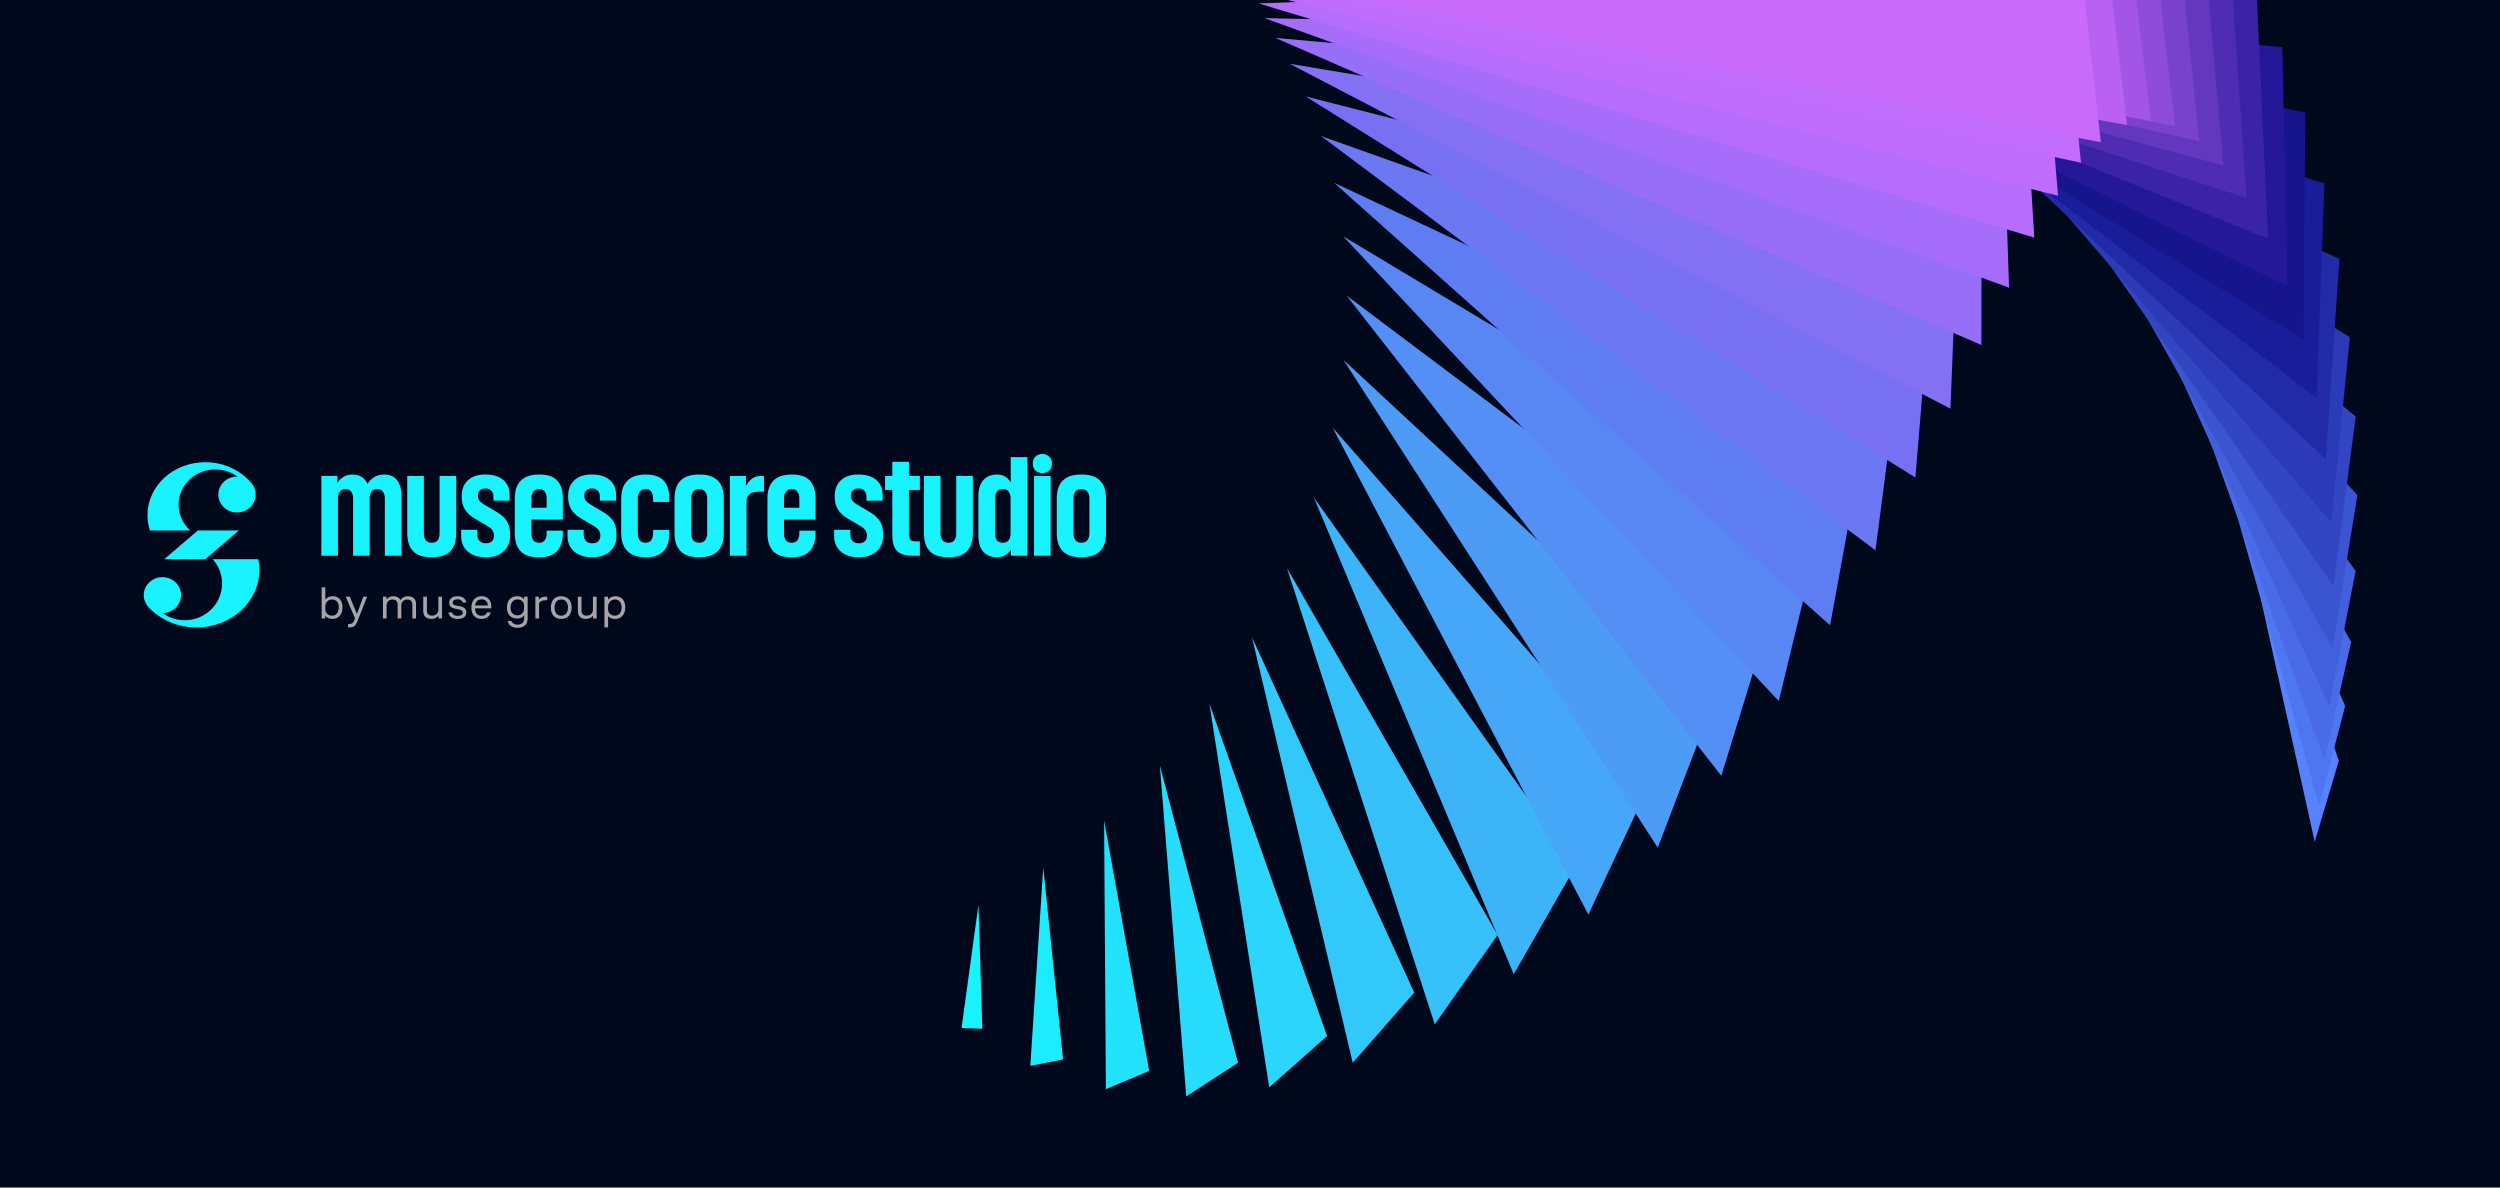
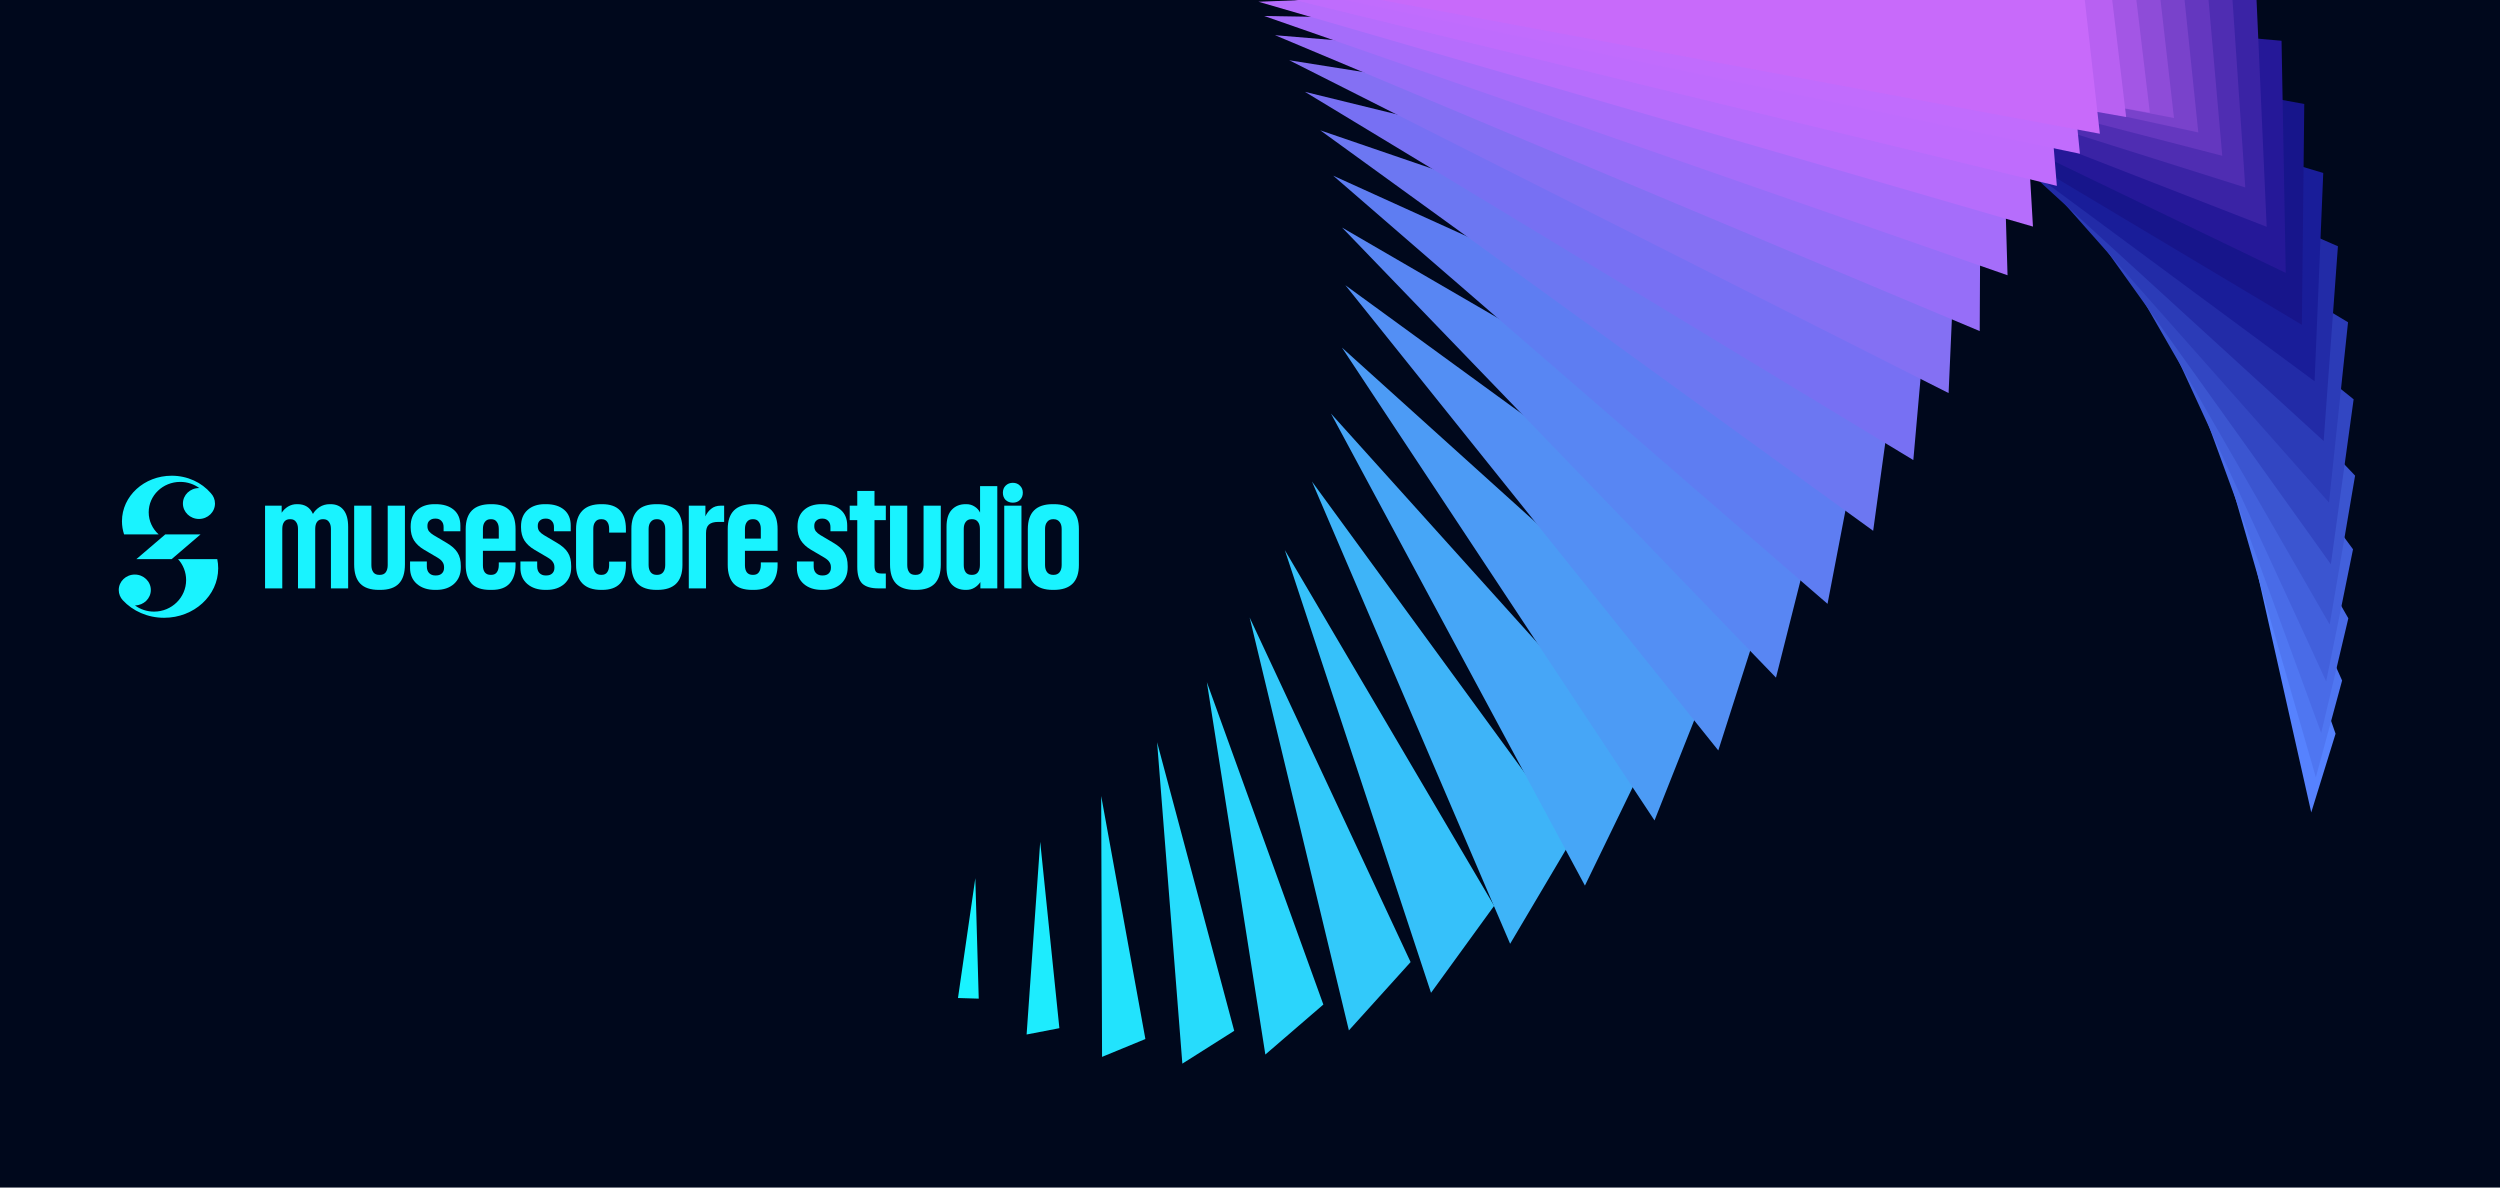
<svg xmlns="http://www.w3.org/2000/svg" width="800" height="380" viewBox="0 0 800 380" fill="none">
-   <g clip-path="url(#clip0_8590_25845)">
+   <g clip-path="url(#clip0_8843_25798)">
    <rect width="800" height="380" fill="#00081C" />
-     <g clip-path="url(#clip1_8590_25845)">
-       <path d="M740.707 269.348L710.15 131.599L748.411 243.448L740.707 269.348Z" fill="#5682FE" />
-       <path d="M742.141 257.799L701.247 113.385L750.443 225.932L742.141 257.799Z" fill="#4F76F1" />
-       <path d="M743.804 243.194L690.735 95.159L752.367 205.439L743.804 243.194Z" fill="#496BE7" />
-       <path d="M745.337 226.197L678.371 77.435L753.79 182.709L745.337 226.197Z" fill="#4260DC" />
-       <path d="M746.399 207.461L664.01 60.681L754.368 158.441L746.399 207.461Z" fill="#3B55D0" />
-       <path d="M746.714 187.62L647.62 45.32L753.819 133.298L746.714 187.62Z" fill="#3246C2" />
-       <path d="M746.053 167.281L629.301 31.683L751.939 107.906L746.053 167.281Z" fill="#2B3BB7" />
-       <path d="M459.122 327.791L411.821 181.773L479.233 299.204L459.122 327.791Z" fill="#36C1FA" />
-       <path d="M484.395 311.732L420.441 159.224L504.257 277.068L484.395 311.732Z" fill="#3EB4F8" />
-       <path d="M432.87 340.082L400.638 203.948L452.554 317.64L432.87 340.082Z" fill="#32C9FA" />
-       <path d="M508.276 292.645L426.441 136.84L527.298 252.077L508.276 292.645Z" fill="#46A6F7" />
-       <path d="M744.271 147.002L609.286 20.006L748.616 82.855L744.271 147.002Z" fill="#222BA7" />
-       <path d="M406.154 347.94L387.01 225.191L424.668 331.533L406.154 347.94Z" fill="#2BD5FC" />
-       <path d="M530.479 271.252L429.879 115.132L548.154 225.008L530.479 271.252Z" fill="#4C9BF5" />
-       <path d="M550.819 248.264L430.905 94.576L566.711 196.597L550.819 248.264Z" fill="#538FF4" />
-       <path d="M379.596 350.843L371.15 244.925L396.161 340.091L379.596 350.843Z" fill="#27DCFC" />
-       <path d="M741.299 127.314L587.928 10.412L743.835 58.695L741.299 127.314Z" fill="#191D99" />
-       <path d="M569.203 224.341L429.785 75.58L582.951 167.509L569.203 224.341Z" fill="#5886F3" />
-       <path d="M737.162 108.692L565.692 2.91L737.682 35.948L737.162 108.692Z" fill="#17158B" />
-       <path d="M585.623 200.093L426.888 58.482L596.935 138.372L585.623 200.093Z" fill="#5E7DF2" />
-       <path d="M353.881 348.527L353.313 262.585L367.734 342.693L353.881 348.527Z" fill="#22E3FD" />
-       <path d="M600.152 176.081L422.691 43.521L608.8 109.756L600.152 176.081Z" fill="#6C77F2" />
-       <path d="M731.938 91.584L543.101 -2.621L730.336 15.092L731.938 91.584Z" fill="#251898" />
-       <path d="M329.703 341.07L333.84 277.61L340.188 339.024L329.703 341.07Z" fill="#1DECFE" />
-       <path d="M612.928 152.82L417.749 30.828L618.761 82.207L612.928 152.82Z" fill="#7770F3" />
-       <path d="M725.783 76.368L520.731 -6.381L722.051 -3.442L725.783 76.368Z" fill="#3A23A5" />
-       <path d="M624.14 130.785L412.678 20.403L627.103 56.231L624.14 130.785Z" fill="#8470F3" />
-       <path d="M307.693 328.975L313.108 289.503L314.336 329.202L307.693 328.975Z" fill="#19F3FF" />
-       <path d="M718.892 63.386L499.142 -8.658L713.134 -19.282L718.892 63.386Z" fill="#4F2DB2" />
-       <path d="M634.036 110.398L408.097 12.131L634.155 32.301L634.036 110.398Z" fill="#966EF8" />
-       <path d="M711.487 52.922L478.873 -9.763L703.919 -32.103L711.487 52.922Z" fill="#6437BF" />
-       <path d="M642.881 92.04L404.609 5.792L640.297 10.828L642.881 92.04Z" fill="#A56DFA" />
-       <path d="M703.792 45.209L460.406 -10.011L694.745 -41.651L703.792 45.209Z" fill="#7942CB" />
-       <path d="M650.965 76.034L402.763 1.091L645.919 -7.814L650.965 76.034Z" fill="#B66DFC" />
-       <path d="M695.996 40.417L444.14 -9.666L685.911 -47.724L695.996 40.417Z" fill="#8E4CD8" />
-       <path d="M658.566 62.645L403.015 -2.316L651.406 -23.32L658.566 62.645Z" fill="#BF6CFD" />
-       <path d="M688.26 38.669L430.38 -8.929L677.64 -50.187L688.26 38.669Z" fill="#A356E5" />
-       <path d="M665.923 52.09L405.722 -4.76L657.092 -35.455L665.923 52.09Z" fill="#C16CFD" />
-       <path d="M680.674 40.034L419.339 -7.892L670.078 -48.964L680.674 40.034Z" fill="#B861F2" />
-       <path d="M672.278 45.521L410.153 -5.546L662.283 -43.041L672.278 45.521Z" fill="#C86AFA" />
+     <path d="M39.707 171.008C39.264 169.672 39.027 168.253 39.027 166.785C39.027 158.746 46.151 152.23 54.94 152.23C60.014 152.23 64.534 154.402 67.448 157.785H67.448C68.286 158.665 68.797 159.837 68.797 161.125C68.797 163.854 66.499 166.067 63.664 166.067C60.83 166.067 58.532 163.854 58.532 161.125C58.532 158.396 60.83 156.183 63.664 156.183C63.704 156.183 63.743 156.184 63.782 156.184C62.087 154.943 59.971 154.207 57.677 154.207C52.103 154.207 47.584 158.557 47.584 163.924C47.584 166.718 48.808 169.236 50.768 171.008H39.707Z" fill="#19F3FF" />
+     <path d="M69.824 181.863C69.824 180.856 69.721 179.87 69.525 178.915H56.972C58.581 180.698 59.559 183.045 59.559 185.617C59.559 191.195 54.962 195.716 49.293 195.716C47.008 195.716 44.897 194.982 43.191 193.74C45.999 193.71 48.266 191.509 48.266 188.798C48.266 186.069 45.968 183.857 43.133 183.857C40.298 183.857 38 186.069 38 188.798C38 190.06 38.491 191.211 39.299 192.084C42.474 195.515 47.217 197.693 52.516 197.693C62.075 197.693 69.824 190.606 69.824 181.863Z" fill="#19F3FF" />
+     <path d="M64.178 171.008H52.885L43.646 178.915H54.938L64.178 171.008Z" fill="#19F3FF" />
+     <path d="M84.818 161.815H90.136V164.077C90.652 163.275 91.329 162.617 92.167 162.104C93.037 161.59 93.972 161.334 94.971 161.334H95.213C97.566 161.334 99.209 162.377 100.144 164.462C100.627 163.596 101.337 162.858 102.271 162.248C103.238 161.639 104.318 161.334 105.51 161.334H105.752C107.557 161.334 108.943 161.943 109.91 163.163C110.909 164.382 111.409 166.195 111.409 168.601V188.285H105.897V169.275C105.897 168.312 105.688 167.558 105.269 167.013C104.882 166.435 104.286 166.146 103.48 166.146H103.286C102.481 166.146 101.868 166.435 101.449 167.013C101.063 167.558 100.869 168.312 100.869 169.275V188.285H95.358V169.275C95.358 168.312 95.148 167.558 94.729 167.013C94.343 166.435 93.746 166.146 92.941 166.146H92.747C91.941 166.146 91.329 166.435 90.91 167.013C90.523 167.558 90.33 168.312 90.33 169.275V188.285H84.818V161.815Z" fill="#19F3FF" />
+     <path d="M121.261 188.766C118.554 188.766 116.556 188.093 115.266 186.745C113.977 185.397 113.333 183.36 113.333 180.633V161.815H118.844V180.825C118.844 181.788 119.054 182.558 119.473 183.135C119.892 183.681 120.504 183.954 121.31 183.954H121.6C122.406 183.954 123.018 183.681 123.437 183.135C123.856 182.558 124.065 181.788 124.065 180.825V161.815H129.577V180.633C129.577 183.36 128.932 185.397 127.643 186.745C126.354 188.093 124.355 188.766 121.648 188.766H121.261Z" fill="#19F3FF" />
+     <path d="M139.196 188.766C136.844 188.766 134.926 188.141 133.443 186.889C131.961 185.606 131.219 183.905 131.219 181.788V179.67H136.586V181.258C136.586 182.157 136.828 182.863 137.311 183.376C137.827 183.889 138.471 184.146 139.245 184.146H139.535C140.308 184.146 140.921 183.938 141.372 183.52C141.856 183.071 142.097 182.478 142.097 181.74V181.499C142.097 180.857 141.936 180.312 141.614 179.863C141.324 179.381 140.776 178.9 139.97 178.419L135.716 175.916C134.297 175.082 133.218 174.087 132.476 172.932C131.767 171.777 131.413 170.382 131.413 168.745V168.408C131.413 166.195 132.106 164.462 133.492 163.211C134.878 161.959 136.715 161.334 139.003 161.334H139.438C141.856 161.334 143.773 161.927 145.191 163.114C146.61 164.302 147.319 166.002 147.319 168.216V169.997H141.952V168.649C141.952 167.815 141.71 167.157 141.227 166.676C140.776 166.195 140.18 165.954 139.438 165.954H139.245C138.504 165.954 137.907 166.163 137.456 166.58C137.005 166.965 136.779 167.51 136.779 168.216V168.457C136.779 169.034 136.94 169.547 137.263 169.997C137.617 170.446 138.117 170.863 138.761 171.248L142.822 173.654C144.531 174.649 145.723 175.708 146.4 176.831C147.109 177.922 147.464 179.365 147.464 181.162V181.595C147.464 183.777 146.738 185.526 145.288 186.841C143.838 188.125 141.952 188.766 139.632 188.766H139.196Z" fill="#19F3FF" />
+     <path d="M156.855 188.766C154.148 188.766 152.166 188.093 150.909 186.745C149.652 185.365 149.023 183.376 149.023 180.777V169.323C149.023 163.997 151.698 161.334 157.049 161.334H157.387C162.447 161.334 164.977 163.997 164.977 169.323V176.253H154.535V180.922C154.535 181.884 154.744 182.638 155.163 183.184C155.582 183.697 156.194 183.954 157 183.954H157.194C157.999 183.954 158.596 183.681 158.982 183.135C159.401 182.558 159.611 181.788 159.611 180.825V179.959H164.977V180.777C164.977 183.312 164.349 185.285 163.092 186.697C161.867 188.076 159.965 188.766 157.387 188.766H156.855ZM159.611 172.355V169.275C159.611 168.312 159.401 167.558 158.982 167.013C158.596 166.435 157.999 166.146 157.194 166.146H157C156.194 166.146 155.582 166.435 155.163 167.013C154.744 167.558 154.535 168.312 154.535 169.275V172.355H159.611Z" fill="#19F3FF" />
+     <path d="M174.512 188.766C172.159 188.766 170.241 188.141 168.758 186.889C167.276 185.606 166.535 183.905 166.535 181.788V179.67H171.901V181.258C171.901 182.157 172.143 182.863 172.626 183.376C173.142 183.889 173.786 184.146 174.56 184.146H174.85C175.624 184.146 176.236 183.938 176.687 183.52C177.171 183.071 177.412 182.478 177.412 181.74V181.499C177.412 180.857 177.251 180.312 176.929 179.863C176.639 179.381 176.091 178.9 175.285 178.419L171.031 175.916C169.613 175.082 168.533 174.087 167.792 172.932C167.082 171.777 166.728 170.382 166.728 168.745V168.408C166.728 166.195 167.421 164.462 168.807 163.211C170.193 161.959 172.03 161.334 174.318 161.334H174.753C177.171 161.334 179.088 161.927 180.507 163.114C181.925 164.302 182.634 166.002 182.634 168.216V169.997H177.267V168.649C177.267 167.815 177.026 167.157 176.542 166.676C176.091 166.195 175.495 165.954 174.753 165.954H174.56C173.819 165.954 173.222 166.163 172.771 166.58C172.32 166.965 172.094 167.51 172.094 168.216V168.457C172.094 169.034 172.255 169.547 172.578 169.997C172.932 170.446 173.432 170.863 174.077 171.248L178.138 173.654C179.846 174.649 181.038 175.708 181.715 176.831C182.424 177.922 182.779 179.365 182.779 181.162V181.595C182.779 183.777 182.054 185.526 180.603 186.841C179.153 188.125 177.267 188.766 174.947 188.766H174.512Z" fill="#19F3FF" />
+     <path d="M192.364 188.766C189.721 188.766 187.723 188.076 186.369 186.697C185.015 185.317 184.338 183.344 184.338 180.777V169.323C184.338 166.756 185.015 164.783 186.369 163.403C187.723 162.024 189.721 161.334 192.364 161.334H192.702C197.762 161.334 200.292 163.997 200.292 169.323V170.43H194.926V169.275C194.926 168.28 194.717 167.51 194.298 166.965C193.911 166.419 193.315 166.146 192.509 166.146H192.315C191.51 166.146 190.897 166.435 190.478 167.013C190.059 167.558 189.85 168.312 189.85 169.275V180.825C189.85 181.788 190.059 182.558 190.478 183.135C190.897 183.681 191.51 183.954 192.315 183.954H192.509C193.315 183.954 193.911 183.681 194.298 183.135C194.717 182.558 194.926 181.788 194.926 180.825V179.718H200.292V180.777C200.292 186.103 197.762 188.766 192.702 188.766H192.364Z" fill="#19F3FF" />
+     <path d="M210.069 188.766C204.718 188.766 202.043 186.103 202.043 180.777V169.323C202.043 163.997 204.702 161.334 210.02 161.334H210.407C215.725 161.334 218.384 163.997 218.384 169.323V180.777C218.384 186.103 215.709 188.766 210.359 188.766H210.069ZM207.555 180.825C207.555 181.788 207.78 182.558 208.231 183.135C208.683 183.681 209.311 183.954 210.117 183.954H210.31C211.116 183.954 211.745 183.681 212.196 183.135C212.647 182.558 212.873 181.788 212.873 180.825V169.275C212.873 168.312 212.647 167.558 212.196 167.013C211.745 166.435 211.116 166.146 210.31 166.146H210.117C209.311 166.146 208.683 166.435 208.231 167.013C207.78 167.558 207.555 168.312 207.555 169.275V180.825Z" fill="#19F3FF" />
+     <path d="M220.413 161.815H225.731V165.232C226.15 164.27 226.763 163.467 227.569 162.826C228.374 162.152 229.406 161.815 230.663 161.815H231.726V167.013H229.841C228.487 167.013 227.488 167.302 226.843 167.879C226.231 168.425 225.925 169.339 225.925 170.622V188.285H220.413V161.815Z" fill="#19F3FF" />
+     <path d="M240.705 188.766C237.998 188.766 236.016 188.093 234.759 186.745C233.502 185.365 232.873 183.376 232.873 180.777V169.323C232.873 163.997 235.548 161.334 240.898 161.334H241.237C246.297 161.334 248.827 163.997 248.827 169.323V176.253H238.384V180.922C238.384 181.884 238.594 182.638 239.013 183.184C239.432 183.697 240.044 183.954 240.85 183.954H241.043C241.849 183.954 242.446 183.681 242.832 183.135C243.251 182.558 243.461 181.788 243.461 180.825V179.959H248.827V180.777C248.827 183.312 248.199 185.285 246.942 186.697C245.717 188.076 243.815 188.766 241.237 188.766H240.705ZM243.461 172.355V169.275C243.461 168.312 243.251 167.558 242.832 167.013C242.446 166.435 241.849 166.146 241.043 166.146H240.85C240.044 166.146 239.432 166.435 239.013 167.013C238.594 167.558 238.384 168.312 238.384 169.275V172.355H243.461Z" fill="#19F3FF" />
+     <path d="M262.988 188.766C260.635 188.766 258.718 188.141 257.235 186.889C255.753 185.606 255.011 183.905 255.011 181.788V179.67H260.378V181.258C260.378 182.157 260.619 182.863 261.103 183.376C261.619 183.889 262.263 184.146 263.037 184.146H263.327C264.1 184.146 264.713 183.938 265.164 183.52C265.647 183.071 265.889 182.478 265.889 181.74V181.499C265.889 180.857 265.728 180.312 265.406 179.863C265.116 179.381 264.568 178.9 263.762 178.419L259.507 175.916C258.089 175.082 257.01 174.087 256.268 172.932C255.559 171.777 255.205 170.382 255.205 168.745V168.408C255.205 166.195 255.898 164.462 257.284 163.211C258.669 161.959 260.507 161.334 262.795 161.334H263.23C265.647 161.334 267.565 161.927 268.983 163.114C270.401 164.302 271.11 166.002 271.11 168.216V169.997H265.744V168.649C265.744 167.815 265.502 167.157 265.019 166.676C264.568 166.195 263.971 165.954 263.23 165.954H263.037C262.295 165.954 261.699 166.163 261.248 166.58C260.797 166.965 260.571 167.51 260.571 168.216V168.457C260.571 169.034 260.732 169.547 261.055 169.997C261.409 170.446 261.909 170.863 262.553 171.248L266.614 173.654C268.323 174.649 269.515 175.708 270.192 176.831C270.901 177.922 271.255 179.365 271.255 181.162V181.595C271.255 183.777 270.53 185.526 269.08 186.841C267.63 188.125 265.744 188.766 263.423 188.766H262.988Z" fill="#19F3FF" />
+     <path d="M281.093 188.285C278.741 188.285 277.016 187.772 275.92 186.745C274.857 185.686 274.325 183.889 274.325 181.355V166.435H271.908V161.815H274.325V157.099H279.837V161.815H283.462V166.435H279.837V181.018C279.837 181.948 279.998 182.606 280.32 182.991C280.642 183.344 281.206 183.52 282.012 183.52H283.462V188.285H281.093Z" fill="#19F3FF" />
+     <path d="M292.738 188.766C290.031 188.766 288.032 188.093 286.743 186.745C285.454 185.397 284.809 183.36 284.809 180.633V161.815H290.321V180.825C290.321 181.788 290.53 182.558 290.949 183.135C291.368 183.681 291.981 183.954 292.786 183.954H293.076C293.882 183.954 294.495 183.681 294.914 183.135C295.333 182.558 295.542 181.788 295.542 180.825V161.815H301.054V180.633C301.054 183.36 300.409 185.397 299.12 186.745C297.83 188.093 295.832 188.766 293.125 188.766H292.738Z" fill="#19F3FF" />
+     <path d="M308.981 188.766C307.144 188.766 305.661 188.173 304.533 186.986C303.437 185.766 302.89 183.954 302.89 181.547V168.553C302.89 166.146 303.437 164.35 304.533 163.163C305.661 161.943 307.144 161.334 308.981 161.334H309.223C310.222 161.334 311.108 161.59 311.882 162.104C312.655 162.585 313.236 163.227 313.622 164.029V155.558H319.134V188.285H313.719V186.264C313.203 187.034 312.559 187.643 311.785 188.093C311.044 188.542 310.19 188.766 309.223 188.766H308.981ZM308.401 180.825C308.401 181.788 308.61 182.558 309.029 183.135C309.448 183.681 310.061 183.954 310.867 183.954H311.108C311.914 183.954 312.526 183.681 312.945 183.135C313.364 182.558 313.574 181.788 313.574 180.825V169.275C313.574 168.312 313.364 167.558 312.945 167.013C312.526 166.435 311.914 166.146 311.108 166.146H310.867C310.061 166.146 309.448 166.435 309.029 167.013C308.61 167.558 308.401 168.312 308.401 169.275V180.825Z" fill="#19F3FF" />
+     <path d="M321.357 161.815H326.868V188.285H321.357V161.815ZM320.921 157.676C320.921 156.746 321.211 155.992 321.792 155.414C322.404 154.805 323.178 154.5 324.112 154.5C325.047 154.5 325.804 154.805 326.384 155.414C326.997 155.992 327.303 156.746 327.303 157.676C327.303 158.607 326.997 159.377 326.384 159.986C325.804 160.564 325.047 160.852 324.112 160.852C323.178 160.852 322.404 160.564 321.792 159.986C321.211 159.377 320.921 158.607 320.921 157.676Z" fill="#19F3FF" />
+     <path d="M336.929 188.766C331.579 188.766 328.904 186.103 328.904 180.777V169.323C328.904 163.997 331.563 161.334 336.881 161.334H337.268C342.586 161.334 345.245 163.997 345.245 169.323V180.777C345.245 186.103 342.57 188.766 337.219 188.766H336.929ZM334.415 180.825C334.415 181.788 334.641 182.558 335.092 183.135C335.543 183.681 336.172 183.954 336.978 183.954H337.171C337.977 183.954 338.605 183.681 339.056 183.135C339.508 182.558 339.733 181.788 339.733 180.825V169.275C339.733 168.312 339.508 167.558 339.056 167.013C338.605 166.435 337.977 166.146 337.171 166.146H336.978C336.172 166.146 335.543 166.435 335.092 167.013C334.641 167.558 334.415 168.312 334.415 169.275V180.825Z" fill="#19F3FF" />
+     <g clip-path="url(#clip1_8843_25798)">
+       <path d="M739.596 259.977L709.519 126.279L747.384 234.793L739.596 259.977Z" fill="#5682FE" />
+       <path d="M741.067 248.753L700.681 108.617L749.474 217.771L741.067 248.753Z" fill="#4F76F1" />
+       <path d="M742.781 234.562L690.237 90.949L751.468 197.86L742.781 234.562Z" fill="#496BE7" />
+       <path d="M744.37 218.046L677.938 73.775L752.967 175.776L744.37 218.046Z" fill="#4260DC" />
+       <path d="M745.497 199.843L663.64 57.55L753.629 152.201L745.497 199.843Z" fill="#3B55D0" />
+       <path d="M745.877 180.57L647.306 42.685L753.163 127.781L745.877 180.57Z" fill="#3246C2" />
+       <path d="M745.286 160.816L629.042 29.502L751.371 103.123L745.286 160.816Z" fill="#2B3BB7" />
+       <path d="M457.925 317.703L411.14 176.03L478.125 289.866L457.925 317.703Z" fill="#36C1FA" />
+       <path d="M483.242 302.018L419.833 154.098L503.214 268.28L483.242 302.018Z" fill="#3EB4F8" />
+       <path d="M431.642 329.73L399.885 197.608L451.394 307.864L431.642 329.73Z" fill="#32C9FA" />
+       <path d="M507.178 283.396L425.906 132.335L526.331 243.926L507.178 283.396Z" fill="#46A6F7" />
+       <path d="M743.574 141.125L609.076 18.227L748.136 78.801L743.574 141.125Z" fill="#222BA7" />
+       <path d="M404.91 337.454L386.191 218.288L423.473 321.454L404.91 337.454Z" fill="#2BD5FC" />
+       <path d="M529.446 262.542L429.418 111.238L547.271 217.562L529.446 262.542Z" fill="#4C9BF5" />
+       <path d="M549.856 240.143L430.514 91.267L565.917 189.903L549.856 240.143Z" fill="#538FF4" />
+       <path d="M378.352 340.365L370.27 237.511L394.947 329.865L378.352 340.365Z" fill="#27DCFC" />
+       <path d="M740.67 122.011L587.759 8.981L743.439 55.349L740.67 122.011Z" fill="#191D99" />
+       <path d="M568.315 216.843L429.459 72.819L582.25 161.592L568.315 216.843Z" fill="#5886F3" />
+       <path d="M736.599 103.937L565.559 1.77L737.366 33.275L736.599 103.937Z" fill="#17158B" />
+       <path d="M584.809 193.234L426.619 56.221L596.326 133.243L584.809 193.234Z" fill="#5E7DF2" />
+       <path d="M352.656 338.203L352.381 254.725L366.524 332.488L352.656 338.203Z" fill="#22E3FD" />
+       <path d="M599.413 169.86L422.475 41.703L608.284 105.407L599.413 169.86Z" fill="#6C77F2" />
+       <path d="M731.437 87.337L542.996 -3.526L730.095 13.042L731.437 87.337Z" fill="#251898" />
+       <path d="M328.514 331.042L332.865 269.386L339.001 329.018L328.514 331.042Z" fill="#1DECFE" />
+       <path d="M612.264 147.223L417.579 29.39L618.335 78.613L612.264 147.223Z" fill="#7770F3" />
+       <path d="M725.333 72.578L520.647 -7.102L721.875 -4.932L725.333 72.578Z" fill="#3A23A5" />
+       <path d="M623.549 125.781L412.547 19.282L626.764 53.353L623.549 125.781Z" fill="#8470F3" />
+       <path d="M306.554 319.368L312.101 281.009L313.194 319.566L306.554 319.368Z" fill="#19F3FF" />
+       <path d="M718.49 59.991L499.073 -9.241L713.015 -20.288L718.49 59.991Z" fill="#4F2DB2" />
+       <path d="M633.509 105.944L407.995 11.262L633.893 30.085L633.509 105.944Z" fill="#966EF8" />
+       <path d="M711.124 49.852L478.817 -10.245L703.848 -32.71L711.124 49.852Z" fill="#6437BF" />
+       <path d="M642.412 88.083L404.53 5.117L640.106 9.207L642.412 88.083Z" fill="#A56DFA" />
+       <path d="M703.458 42.387L460.359 -10.423L694.711 -41.954L703.458 42.387Z" fill="#7942CB" />
+       <path d="M650.547 72.508L402.7 0.557L645.789 -8.92L650.547 72.508Z" fill="#B66DFC" />
+       <path d="M695.679 37.759L444.096 -10.033L685.899 -47.823L695.679 37.759Z" fill="#8E4CD8" />
+       <path d="M658.19 59.477L402.962 -2.753L651.324 -24.001L658.19 59.477Z" fill="#BF6CFD" />
+       <path d="M687.953 36.087L430.339 -9.27L677.64 -50.187L687.953 36.087Z" fill="#A356E5" />
+       <path d="M665.579 49.199L405.677 -5.136L657.05 -35.807L665.579 49.199Z" fill="#C16CFD" />
+       <path d="M680.367 37.438L419.301 -8.225L670.078 -48.973L680.367 37.438Z" fill="#B861F2" />
+       <path d="M671.956 42.796L410.111 -5.915L662.266 -43.193L671.956 42.796Z" fill="#C86AFA" />
    </g>
-     <path d="M47.985 169.744C47.47 168.19 47.194 166.541 47.194 164.833C47.194 155.487 55.478 147.91 65.698 147.91C71.598 147.91 76.853 150.435 80.241 154.369H80.241C81.216 155.392 81.81 156.755 81.81 158.252C81.81 161.426 79.138 163.998 75.842 163.998C72.546 163.998 69.874 161.426 69.874 158.252C69.874 155.079 72.546 152.506 75.842 152.506C75.887 152.506 75.933 152.507 75.978 152.508C74.007 151.065 71.547 150.208 68.88 150.208C62.398 150.208 57.144 155.267 57.144 161.507C57.144 164.755 58.567 167.683 60.846 169.744H47.985Z" fill="#19F3FF" />
-     <path d="M83.004 182.366C83.004 181.195 82.884 180.049 82.656 178.938H68.061C69.931 181.011 71.067 183.74 71.067 186.731C71.067 193.216 65.723 198.474 59.131 198.474C56.474 198.474 54.019 197.62 52.036 196.175C55.301 196.141 57.937 193.582 57.937 190.43C57.937 187.256 55.265 184.684 51.968 184.684C48.672 184.684 46 187.256 46 190.43C46 191.897 46.571 193.235 47.51 194.25C51.202 198.24 56.717 200.772 62.879 200.772C73.994 200.772 83.004 192.532 83.004 182.366Z" fill="#19F3FF" />
-     <path d="M76.439 169.744H63.308L52.565 178.938H65.695L76.439 169.744Z" fill="#19F3FF" />
-     <path d="M102.826 152.32H107.954V154.501C108.451 153.727 109.104 153.093 109.912 152.598C110.751 152.103 111.652 151.856 112.615 151.856H112.848C115.117 151.856 116.702 152.861 117.603 154.872C118.069 154.037 118.753 153.325 119.654 152.737C120.586 152.15 121.627 151.856 122.777 151.856H123.01C124.75 151.856 126.087 152.444 127.019 153.619C127.982 154.795 128.464 156.543 128.464 158.863V177.842H123.15V159.512C123.15 158.584 122.948 157.857 122.544 157.331C122.171 156.775 121.596 156.496 120.819 156.496H120.633C119.856 156.496 119.265 156.775 118.861 157.331C118.489 157.857 118.302 158.584 118.302 159.512V177.842H112.988V159.512C112.988 158.584 112.786 157.857 112.382 157.331C112.009 156.775 111.434 156.496 110.657 156.496H110.471C109.694 156.496 109.104 156.775 108.7 157.331C108.327 157.857 108.14 158.584 108.14 159.512V177.842H102.826V152.32Z" fill="#19F3FF" />
-     <path d="M137.964 178.306C135.353 178.306 133.427 177.656 132.184 176.357C130.941 175.058 130.319 173.093 130.319 170.464V152.32H135.633V170.649C135.633 171.577 135.835 172.32 136.239 172.877C136.643 173.402 137.234 173.665 138.01 173.665H138.29C139.067 173.665 139.658 173.402 140.061 172.877C140.465 172.32 140.667 171.577 140.667 170.649V152.32H145.982V170.464C145.982 173.093 145.36 175.058 144.117 176.357C142.874 177.656 140.947 178.306 138.337 178.306H137.964Z" fill="#19F3FF" />
-     <path d="M155.257 178.306C152.988 178.306 151.139 177.703 149.71 176.496C148.28 175.259 147.565 173.619 147.565 171.577V169.536H152.739V171.067C152.739 171.933 152.973 172.614 153.439 173.109C153.936 173.604 154.557 173.851 155.303 173.851H155.583C156.329 173.851 156.919 173.65 157.354 173.248C157.82 172.815 158.054 172.242 158.054 171.531V171.299C158.054 170.68 157.898 170.154 157.587 169.721C157.308 169.257 156.779 168.793 156.002 168.329L151.9 165.916C150.533 165.112 149.492 164.153 148.777 163.039C148.094 161.925 147.752 160.58 147.752 159.002V158.677C147.752 156.543 148.42 154.872 149.756 153.666C151.092 152.459 152.864 151.856 155.07 151.856H155.49C157.82 151.856 159.669 152.428 161.037 153.573C162.404 154.717 163.088 156.357 163.088 158.491V160.208H157.914V158.909C157.914 158.105 157.681 157.471 157.214 157.007C156.779 156.543 156.204 156.311 155.49 156.311H155.303C154.589 156.311 154.014 156.512 153.579 156.914C153.143 157.285 152.926 157.811 152.926 158.491V158.723C152.926 159.28 153.081 159.775 153.392 160.208C153.734 160.642 154.216 161.044 154.837 161.415L158.753 163.735C160.4 164.694 161.55 165.715 162.202 166.798C162.886 167.85 163.228 169.242 163.228 170.974V171.392C163.228 173.495 162.528 175.181 161.13 176.45C159.732 177.687 157.914 178.306 155.676 178.306H155.257Z" fill="#19F3FF" />
-     <path d="M172.283 178.306C169.672 178.306 167.761 177.656 166.549 176.357C165.337 175.027 164.731 173.109 164.731 170.603V159.559C164.731 154.423 167.311 151.856 172.469 151.856H172.796C177.675 151.856 180.114 154.423 180.114 159.559V166.241H170.045V170.742C170.045 171.67 170.247 172.397 170.651 172.923C171.055 173.418 171.646 173.665 172.423 173.665H172.609C173.386 173.665 173.961 173.402 174.334 172.877C174.738 172.32 174.94 171.577 174.94 170.649V169.814H180.114V170.603C180.114 173.047 179.508 174.949 178.296 176.31C177.115 177.641 175.282 178.306 172.796 178.306H172.283ZM174.94 162.482V159.512C174.94 158.584 174.738 157.857 174.334 157.331C173.961 156.775 173.386 156.496 172.609 156.496H172.423C171.646 156.496 171.055 156.775 170.651 157.331C170.247 157.857 170.045 158.584 170.045 159.512V162.482H174.94Z" fill="#19F3FF" />
-     <path d="M189.307 178.306C187.038 178.306 185.189 177.703 183.76 176.496C182.33 175.259 181.616 173.619 181.616 171.577V169.536H186.79V171.067C186.79 171.933 187.023 172.614 187.489 173.109C187.986 173.604 188.608 173.851 189.354 173.851H189.633C190.379 173.851 190.969 173.65 191.405 173.248C191.871 172.815 192.104 172.242 192.104 171.531V171.299C192.104 170.68 191.948 170.154 191.638 169.721C191.358 169.257 190.83 168.793 190.053 168.329L185.951 165.916C184.583 165.112 183.542 164.153 182.828 163.039C182.144 161.925 181.802 160.58 181.802 159.002V158.677C181.802 156.543 182.47 154.872 183.806 153.666C185.143 152.459 186.914 151.856 189.12 151.856H189.54C191.871 151.856 193.72 152.428 195.087 153.573C196.454 154.717 197.138 156.357 197.138 158.491V160.208H191.964V158.909C191.964 158.105 191.731 157.471 191.265 157.007C190.83 156.543 190.255 156.311 189.54 156.311H189.354C188.639 156.311 188.064 156.512 187.629 156.914C187.194 157.285 186.976 157.811 186.976 158.491V158.723C186.976 159.28 187.132 159.775 187.442 160.208C187.784 160.642 188.266 161.044 188.887 161.415L192.803 163.735C194.45 164.694 195.6 165.715 196.252 166.798C196.936 167.85 197.278 169.242 197.278 170.974V171.392C197.278 173.495 196.579 175.181 195.18 176.45C193.782 177.687 191.964 178.306 189.726 178.306H189.307Z" fill="#19F3FF" />
-     <path d="M206.52 178.306C203.971 178.306 202.045 177.641 200.739 176.31C199.434 174.98 198.782 173.078 198.782 170.603V159.559C198.782 157.084 199.434 155.181 200.739 153.851C202.045 152.521 203.971 151.856 206.52 151.856H206.846C211.725 151.856 214.164 154.423 214.164 159.559V160.626H208.99V159.512C208.99 158.553 208.788 157.811 208.384 157.285C208.011 156.759 207.436 156.496 206.659 156.496H206.473C205.696 156.496 205.106 156.775 204.702 157.331C204.298 157.857 204.096 158.584 204.096 159.512V170.649C204.096 171.577 204.298 172.32 204.702 172.877C205.106 173.402 205.696 173.665 206.473 173.665H206.659C207.436 173.665 208.011 173.402 208.384 172.877C208.788 172.32 208.99 171.577 208.99 170.649V169.582H214.164V170.603C214.164 175.738 211.725 178.306 206.846 178.306H206.52Z" fill="#19F3FF" />
-     <path d="M223.59 178.306C218.432 178.306 215.852 175.738 215.852 170.603V159.559C215.852 154.423 218.416 151.856 223.544 151.856H223.917C229.044 151.856 231.608 154.423 231.608 159.559V170.603C231.608 175.738 229.029 178.306 223.87 178.306H223.59ZM221.166 170.649C221.166 171.577 221.384 172.32 221.819 172.877C222.254 173.402 222.86 173.665 223.637 173.665H223.823C224.6 173.665 225.206 173.402 225.641 172.877C226.076 172.32 226.294 171.577 226.294 170.649V159.512C226.294 158.584 226.076 157.857 225.641 157.331C225.206 156.775 224.6 156.496 223.823 156.496H223.637C222.86 156.496 222.254 156.775 221.819 157.331C221.384 157.857 221.166 158.584 221.166 159.512V170.649Z" fill="#19F3FF" />
-     <path d="M233.565 152.32H238.692V155.614C239.096 154.686 239.687 153.913 240.464 153.294C241.24 152.645 242.235 152.32 243.447 152.32H244.472V157.331H242.654C241.349 157.331 240.386 157.61 239.764 158.167C239.174 158.693 238.879 159.574 238.879 160.812V177.842H233.565V152.32Z" fill="#19F3FF" />
-     <path d="M253.129 178.306C250.519 178.306 248.608 177.656 247.396 176.357C246.184 175.027 245.578 173.109 245.578 170.603V159.559C245.578 154.423 248.157 151.856 253.316 151.856H253.642C258.521 151.856 260.961 154.423 260.961 159.559V166.241H250.892V170.742C250.892 171.67 251.094 172.397 251.498 172.923C251.902 173.418 252.492 173.665 253.269 173.665H253.456C254.233 173.665 254.808 173.402 255.181 172.877C255.584 172.32 255.786 171.577 255.786 170.649V169.814H260.961V170.603C260.961 173.047 260.355 174.949 259.143 176.31C257.962 177.641 256.128 178.306 253.642 178.306H253.129ZM255.786 162.482V159.512C255.786 158.584 255.584 157.857 255.181 157.331C254.808 156.775 254.233 156.496 253.456 156.496H253.269C252.492 156.496 251.902 156.775 251.498 157.331C251.094 157.857 250.892 158.584 250.892 159.512V162.482H255.786Z" fill="#19F3FF" />
-     <path d="M274.615 178.306C272.346 178.306 270.497 177.703 269.068 176.496C267.638 175.259 266.923 173.619 266.923 171.577V169.536H272.097V171.067C272.097 171.933 272.331 172.614 272.797 173.109C273.294 173.604 273.915 173.851 274.661 173.851H274.941C275.687 173.851 276.277 173.65 276.712 173.248C277.178 172.815 277.411 172.242 277.411 171.531V171.299C277.411 170.68 277.256 170.154 276.945 169.721C276.666 169.257 276.137 168.793 275.36 168.329L271.258 165.916C269.891 165.112 268.85 164.153 268.135 163.039C267.452 161.925 267.11 160.58 267.11 159.002V158.677C267.11 156.543 267.778 154.872 269.114 153.666C270.45 152.459 272.222 151.856 274.428 151.856H274.848C277.178 151.856 279.027 152.428 280.395 153.573C281.762 154.717 282.446 156.357 282.446 158.491V160.208H277.272V158.909C277.272 158.105 277.039 157.471 276.572 157.007C276.137 156.543 275.562 156.311 274.848 156.311H274.661C273.946 156.311 273.372 156.512 272.937 156.914C272.501 157.285 272.284 157.811 272.284 158.491V158.723C272.284 159.28 272.439 159.775 272.75 160.208C273.092 160.642 273.574 161.044 274.195 161.415L278.111 163.735C279.758 164.694 280.908 165.715 281.56 166.798C282.244 167.85 282.586 169.242 282.586 170.974V171.392C282.586 173.495 281.886 175.181 280.488 176.45C279.09 177.687 277.272 178.306 275.034 178.306H274.615Z" fill="#19F3FF" />
-     <path d="M292.071 177.842C289.803 177.842 288.14 177.347 287.084 176.357C286.058 175.336 285.545 173.604 285.545 171.16V156.775H283.215V152.32H285.545V147.772H290.859V152.32H294.355V156.775H290.859V170.835C290.859 171.732 291.015 172.366 291.326 172.737C291.636 173.078 292.18 173.248 292.957 173.248H294.355V177.842H292.071Z" fill="#19F3FF" />
-     <path d="M303.299 178.306C300.688 178.306 298.762 177.656 297.519 176.357C296.276 175.058 295.654 173.093 295.654 170.464V152.32H300.968V170.649C300.968 171.577 301.17 172.32 301.574 172.877C301.978 173.402 302.569 173.665 303.345 173.665H303.625C304.402 173.665 304.992 173.402 305.396 172.877C305.8 172.32 306.002 171.577 306.002 170.649V152.32H311.316V170.464C311.316 173.093 310.695 175.058 309.452 176.357C308.209 177.656 306.282 178.306 303.672 178.306H303.299Z" fill="#19F3FF" />
-     <path d="M318.96 178.306C317.189 178.306 315.759 177.733 314.672 176.589C313.615 175.413 313.087 173.665 313.087 171.345V158.816C313.087 156.496 313.615 154.764 314.672 153.619C315.759 152.444 317.189 151.856 318.96 151.856H319.193C320.157 151.856 321.011 152.103 321.757 152.598C322.503 153.062 323.062 153.681 323.435 154.454V146.287H328.749V177.842H323.528V175.893C323.031 176.635 322.41 177.223 321.664 177.656C320.949 178.089 320.125 178.306 319.193 178.306H318.96ZM318.401 170.649C318.401 171.577 318.603 172.32 319.007 172.877C319.411 173.402 320.001 173.665 320.778 173.665H321.011C321.788 173.665 322.378 173.402 322.782 172.877C323.186 172.32 323.388 171.577 323.388 170.649V159.512C323.388 158.584 323.186 157.857 322.782 157.331C322.378 156.775 321.788 156.496 321.011 156.496H320.778C320.001 156.496 319.411 156.775 319.007 157.331C318.603 157.857 318.401 158.584 318.401 159.512V170.649Z" fill="#19F3FF" />
-     <path d="M330.892 152.32H336.206V177.842H330.892V152.32ZM330.473 148.329C330.473 147.432 330.752 146.705 331.312 146.148C331.902 145.56 332.648 145.266 333.549 145.266C334.45 145.266 335.181 145.56 335.74 146.148C336.331 146.705 336.626 147.432 336.626 148.329C336.626 149.226 336.331 149.969 335.74 150.556C335.181 151.113 334.45 151.392 333.549 151.392C332.648 151.392 331.902 151.113 331.312 150.556C330.752 149.969 330.473 149.226 330.473 148.329Z" fill="#19F3FF" />
-     <path d="M345.907 178.306C340.749 178.306 338.169 175.738 338.169 170.603V159.559C338.169 154.423 340.733 151.856 345.861 151.856H346.233C351.361 151.856 353.925 154.423 353.925 159.559V170.603C353.925 175.738 351.345 178.306 346.187 178.306H345.907ZM343.483 170.649C343.483 171.577 343.701 172.32 344.136 172.877C344.571 173.402 345.177 173.665 345.954 173.665H346.14C346.917 173.665 347.523 173.402 347.958 172.877C348.393 172.32 348.611 171.577 348.611 170.649V159.512C348.611 158.584 348.393 157.857 347.958 157.331C347.523 156.775 346.917 156.496 346.14 156.496H345.954C345.177 156.496 344.571 156.775 344.136 157.331C343.701 157.857 343.483 158.584 343.483 159.512V170.649Z" fill="#19F3FF" />
-     <path d="M106.359 198.06C105.763 198.06 105.24 197.928 104.79 197.664C104.34 197.39 104.037 197.024 103.881 196.565H104.086V197.913H102.928V187.943H104.101V192.327H103.881C104.037 191.868 104.355 191.496 104.834 191.213C105.323 190.929 105.875 190.788 106.491 190.788C107.077 190.788 107.605 190.924 108.074 191.198C108.543 191.472 108.915 191.873 109.189 192.4C109.462 192.928 109.599 193.568 109.599 194.321C109.599 195.084 109.467 195.748 109.203 196.315C108.939 196.872 108.563 197.303 108.074 197.606C107.586 197.909 107.014 198.06 106.359 198.06ZM106.285 197.019C106.716 197.019 107.092 196.907 107.414 196.682C107.737 196.457 107.986 196.144 108.162 195.743C108.338 195.333 108.426 194.869 108.426 194.35C108.426 193.578 108.236 192.967 107.854 192.518C107.473 192.058 106.95 191.829 106.285 191.829C105.904 191.829 105.547 191.912 105.215 192.078C104.883 192.244 104.614 192.488 104.409 192.811C104.203 193.134 104.101 193.525 104.101 193.984V194.996C104.101 195.416 104.199 195.778 104.394 196.081C104.599 196.384 104.868 196.618 105.2 196.784C105.533 196.941 105.894 197.019 106.285 197.019ZM111.387 199.673H111.827C112.179 199.673 112.472 199.595 112.706 199.438C112.941 199.282 113.136 199.018 113.293 198.647L113.762 197.503L113.791 198.324L110.639 190.934H111.929L114.466 197.078L113.997 197.048L116.269 190.934H117.486L114.305 198.984C114.129 199.424 113.933 199.771 113.718 200.025C113.513 200.289 113.273 200.474 113 200.582C112.736 200.699 112.423 200.758 112.061 200.758H111.387V199.673ZM122.542 190.934H123.686V192.4H123.422C123.559 191.902 123.857 191.511 124.317 191.227C124.776 190.934 125.279 190.788 125.827 190.788C126.511 190.788 127.068 190.949 127.498 191.271C127.938 191.594 128.212 192.019 128.319 192.547H127.982C128.109 192 128.417 191.57 128.906 191.257C129.395 190.944 129.942 190.788 130.548 190.788C131.076 190.788 131.53 190.885 131.912 191.081C132.303 191.267 132.601 191.55 132.806 191.931C133.021 192.303 133.129 192.757 133.129 193.295V197.913H131.956V193.471C131.956 192.972 131.824 192.576 131.56 192.283C131.296 191.99 130.885 191.843 130.328 191.843C129.781 191.843 129.326 192.019 128.965 192.371C128.603 192.713 128.422 193.168 128.422 193.735V197.913H127.249V193.471C127.249 192.972 127.112 192.576 126.838 192.283C126.575 191.99 126.164 191.843 125.607 191.843C125.059 191.843 124.605 192.019 124.243 192.371C123.891 192.713 123.715 193.168 123.715 193.735V197.913H122.542V190.934ZM138.036 198.06C137.489 198.06 137.019 197.967 136.628 197.781C136.247 197.586 135.954 197.303 135.749 196.931C135.543 196.55 135.441 196.09 135.441 195.553V190.934H136.614V195.377C136.614 195.875 136.746 196.271 137.01 196.565C137.283 196.858 137.704 197.004 138.271 197.004C138.838 197.004 139.312 196.833 139.693 196.491C140.084 196.139 140.279 195.68 140.279 195.113V190.934H141.452V197.913H140.309V196.447H140.543C140.406 196.946 140.094 197.342 139.605 197.635C139.126 197.918 138.603 198.06 138.036 198.06ZM146.455 198.06C145.634 198.06 144.964 197.884 144.446 197.532C143.928 197.171 143.605 196.657 143.478 195.993H144.651C144.769 196.364 144.974 196.638 145.267 196.814C145.57 196.99 145.976 197.078 146.484 197.078C147.012 197.078 147.413 196.99 147.686 196.814C147.97 196.628 148.112 196.374 148.112 196.051C148.112 195.748 148.004 195.519 147.789 195.362C147.584 195.196 147.227 195.069 146.719 194.981L145.81 194.82C145.125 194.693 144.607 194.478 144.255 194.175C143.913 193.872 143.742 193.427 143.742 192.84C143.742 192.42 143.85 192.058 144.065 191.755C144.29 191.442 144.602 191.203 145.003 191.037C145.414 190.871 145.888 190.788 146.425 190.788C147.227 190.788 147.867 190.978 148.346 191.359C148.835 191.731 149.128 192.205 149.226 192.782H148.082C147.975 192.479 147.784 192.234 147.51 192.048C147.247 191.863 146.875 191.77 146.396 191.77C145.927 191.77 145.551 191.868 145.267 192.063C144.993 192.249 144.857 192.498 144.857 192.811C144.857 193.114 144.964 193.339 145.179 193.485C145.394 193.622 145.731 193.73 146.191 193.808L147.085 193.969C147.838 194.106 148.38 194.341 148.713 194.673C149.055 195.005 149.226 195.455 149.226 196.022C149.226 196.433 149.118 196.789 148.903 197.092C148.698 197.395 148.39 197.635 147.98 197.811C147.569 197.977 147.061 198.06 146.455 198.06ZM154.049 198.06C153.091 198.06 152.319 197.747 151.733 197.122C151.146 196.496 150.853 195.597 150.853 194.424C150.853 193.642 150.995 192.977 151.278 192.43C151.571 191.882 151.967 191.472 152.466 191.198C152.964 190.924 153.526 190.788 154.152 190.788C155.08 190.788 155.823 191.081 156.381 191.667C156.938 192.244 157.216 193.041 157.216 194.057C157.216 194.38 157.211 194.585 157.202 194.673H151.777L151.982 194.409C151.982 194.429 151.982 194.453 151.982 194.482C151.982 195.313 152.163 195.949 152.524 196.389C152.896 196.828 153.404 197.048 154.049 197.048C154.548 197.048 154.944 196.951 155.237 196.755C155.53 196.56 155.745 196.296 155.882 195.963H157.04C156.884 196.589 156.547 197.097 156.029 197.488C155.511 197.869 154.851 198.06 154.049 198.06ZM156.102 194.116C156.102 194.008 156.102 193.906 156.102 193.808C156.102 193.221 155.926 192.738 155.574 192.356C155.232 191.975 154.758 191.785 154.152 191.785C153.516 191.785 153.003 191.985 152.612 192.386C152.231 192.787 152.021 193.363 151.982 194.116L151.777 193.749H156.293L156.102 194.116ZM165.534 200.905C164.752 200.905 164.078 200.714 163.511 200.333C162.954 199.961 162.597 199.414 162.44 198.691H163.657C163.794 199.091 164.034 199.389 164.376 199.585C164.718 199.79 165.104 199.893 165.534 199.893C166.218 199.893 166.756 199.727 167.147 199.394C167.548 199.062 167.748 198.539 167.748 197.825V196.066H168.056C167.929 196.672 167.641 197.131 167.191 197.444C166.741 197.757 166.165 197.913 165.461 197.913C164.816 197.913 164.249 197.781 163.76 197.518C163.271 197.254 162.89 196.863 162.616 196.345C162.352 195.827 162.22 195.191 162.22 194.438C162.22 193.686 162.352 193.036 162.616 192.488C162.88 191.931 163.257 191.511 163.745 191.227C164.244 190.934 164.83 190.788 165.505 190.788C166.15 190.788 166.707 190.949 167.176 191.271C167.646 191.584 167.939 192.024 168.056 192.591H167.704V190.934H168.848V197.84C168.848 198.906 168.55 199.683 167.953 200.171C167.357 200.66 166.551 200.905 165.534 200.905ZM165.534 196.902C166.209 196.902 166.737 196.696 167.118 196.286C167.509 195.875 167.704 195.367 167.704 194.761V193.852C167.704 193.412 167.606 193.041 167.411 192.738C167.225 192.425 166.966 192.19 166.634 192.034C166.311 191.877 165.955 191.799 165.564 191.799C165.133 191.799 164.752 191.912 164.42 192.136C164.088 192.352 163.828 192.655 163.643 193.046C163.467 193.437 163.379 193.891 163.379 194.409C163.379 195.191 163.569 195.802 163.951 196.242C164.332 196.682 164.86 196.902 165.534 196.902ZM171.322 190.934H172.437V192.239H172.29C172.476 191.77 172.769 191.438 173.17 191.242C173.57 191.037 174.005 190.934 174.475 190.934H175.105V192.063H174.577C174.04 192.063 173.561 192.171 173.14 192.386C172.72 192.591 172.51 192.894 172.51 193.295V197.913H171.322V190.934ZM179.594 198.06C178.587 198.06 177.781 197.742 177.175 197.107C176.578 196.462 176.28 195.567 176.28 194.424C176.28 193.661 176.417 193.006 176.691 192.459C176.964 191.912 177.35 191.496 177.849 191.213C178.347 190.929 178.929 190.788 179.594 190.788C180.601 190.788 181.407 191.11 182.013 191.755C182.619 192.391 182.922 193.28 182.922 194.424C182.922 195.186 182.78 195.841 182.497 196.389C182.223 196.936 181.837 197.351 181.339 197.635C180.84 197.918 180.258 198.06 179.594 198.06ZM179.594 197.019C180.053 197.019 180.444 196.916 180.767 196.711C181.089 196.506 181.334 196.208 181.5 195.817C181.666 195.426 181.749 194.961 181.749 194.424C181.749 193.612 181.559 192.977 181.177 192.518C180.806 192.058 180.278 191.829 179.594 191.829C179.144 191.829 178.758 191.931 178.435 192.136C178.113 192.342 177.869 192.64 177.702 193.031C177.536 193.422 177.453 193.886 177.453 194.424C177.453 195.235 177.639 195.87 178.01 196.33C178.382 196.789 178.91 197.019 179.594 197.019ZM187.502 198.06C186.955 198.06 186.486 197.967 186.095 197.781C185.714 197.586 185.42 197.303 185.215 196.931C185.01 196.55 184.907 196.09 184.907 195.553V190.934H186.08V195.377C186.08 195.875 186.212 196.271 186.476 196.565C186.75 196.858 187.17 197.004 187.737 197.004C188.304 197.004 188.778 196.833 189.159 196.491C189.55 196.139 189.746 195.68 189.746 195.113V190.934H190.919V197.913H189.775V196.447H190.01C189.873 196.946 189.56 197.342 189.071 197.635C188.592 197.918 188.069 198.06 187.502 198.06ZM193.414 190.934H194.587V192.767H194.264C194.372 192.141 194.685 191.658 195.203 191.315C195.721 190.963 196.312 190.788 196.977 190.788C197.563 190.788 198.091 190.924 198.56 191.198C199.03 191.472 199.401 191.877 199.675 192.415C199.948 192.953 200.085 193.598 200.085 194.35C200.085 195.113 199.948 195.773 199.675 196.33C199.411 196.887 199.03 197.317 198.531 197.62C198.033 197.913 197.456 198.06 196.801 198.06C196.234 198.06 195.735 197.948 195.305 197.723C194.875 197.488 194.538 197.156 194.294 196.726H194.587V200.758H193.414V190.934ZM196.801 197.019C197.231 197.019 197.602 196.912 197.915 196.696C198.238 196.481 198.482 196.178 198.648 195.787C198.824 195.387 198.912 194.922 198.912 194.394C198.912 193.622 198.722 193.002 198.34 192.532C197.959 192.063 197.436 191.829 196.772 191.829C196.4 191.829 196.043 191.921 195.701 192.107C195.369 192.283 195.1 192.547 194.895 192.899C194.69 193.251 194.587 193.671 194.587 194.16V194.996C194.587 195.406 194.685 195.768 194.88 196.081C195.085 196.384 195.354 196.618 195.687 196.784C196.029 196.941 196.4 197.019 196.801 197.019Z" fill="#A7A4A9" />
  </g>
  <defs>
-     <clipPath id="clip0_8590_25845">
+     <clipPath id="clip0_8843_25798">
      <rect width="800" height="380" fill="white" />
    </clipPath>
-     <clipPath id="clip1_8590_25845">
-       <rect width="467.21" height="363.34" fill="white" transform="translate(775.234 304.118) rotate(173.229)" />
+     <clipPath id="clip1_8843_25798">
+       <rect width="467.21" height="352.781" fill="white" transform="translate(773.99 293.632) rotate(173.229)" />
    </clipPath>
  </defs>
</svg>
